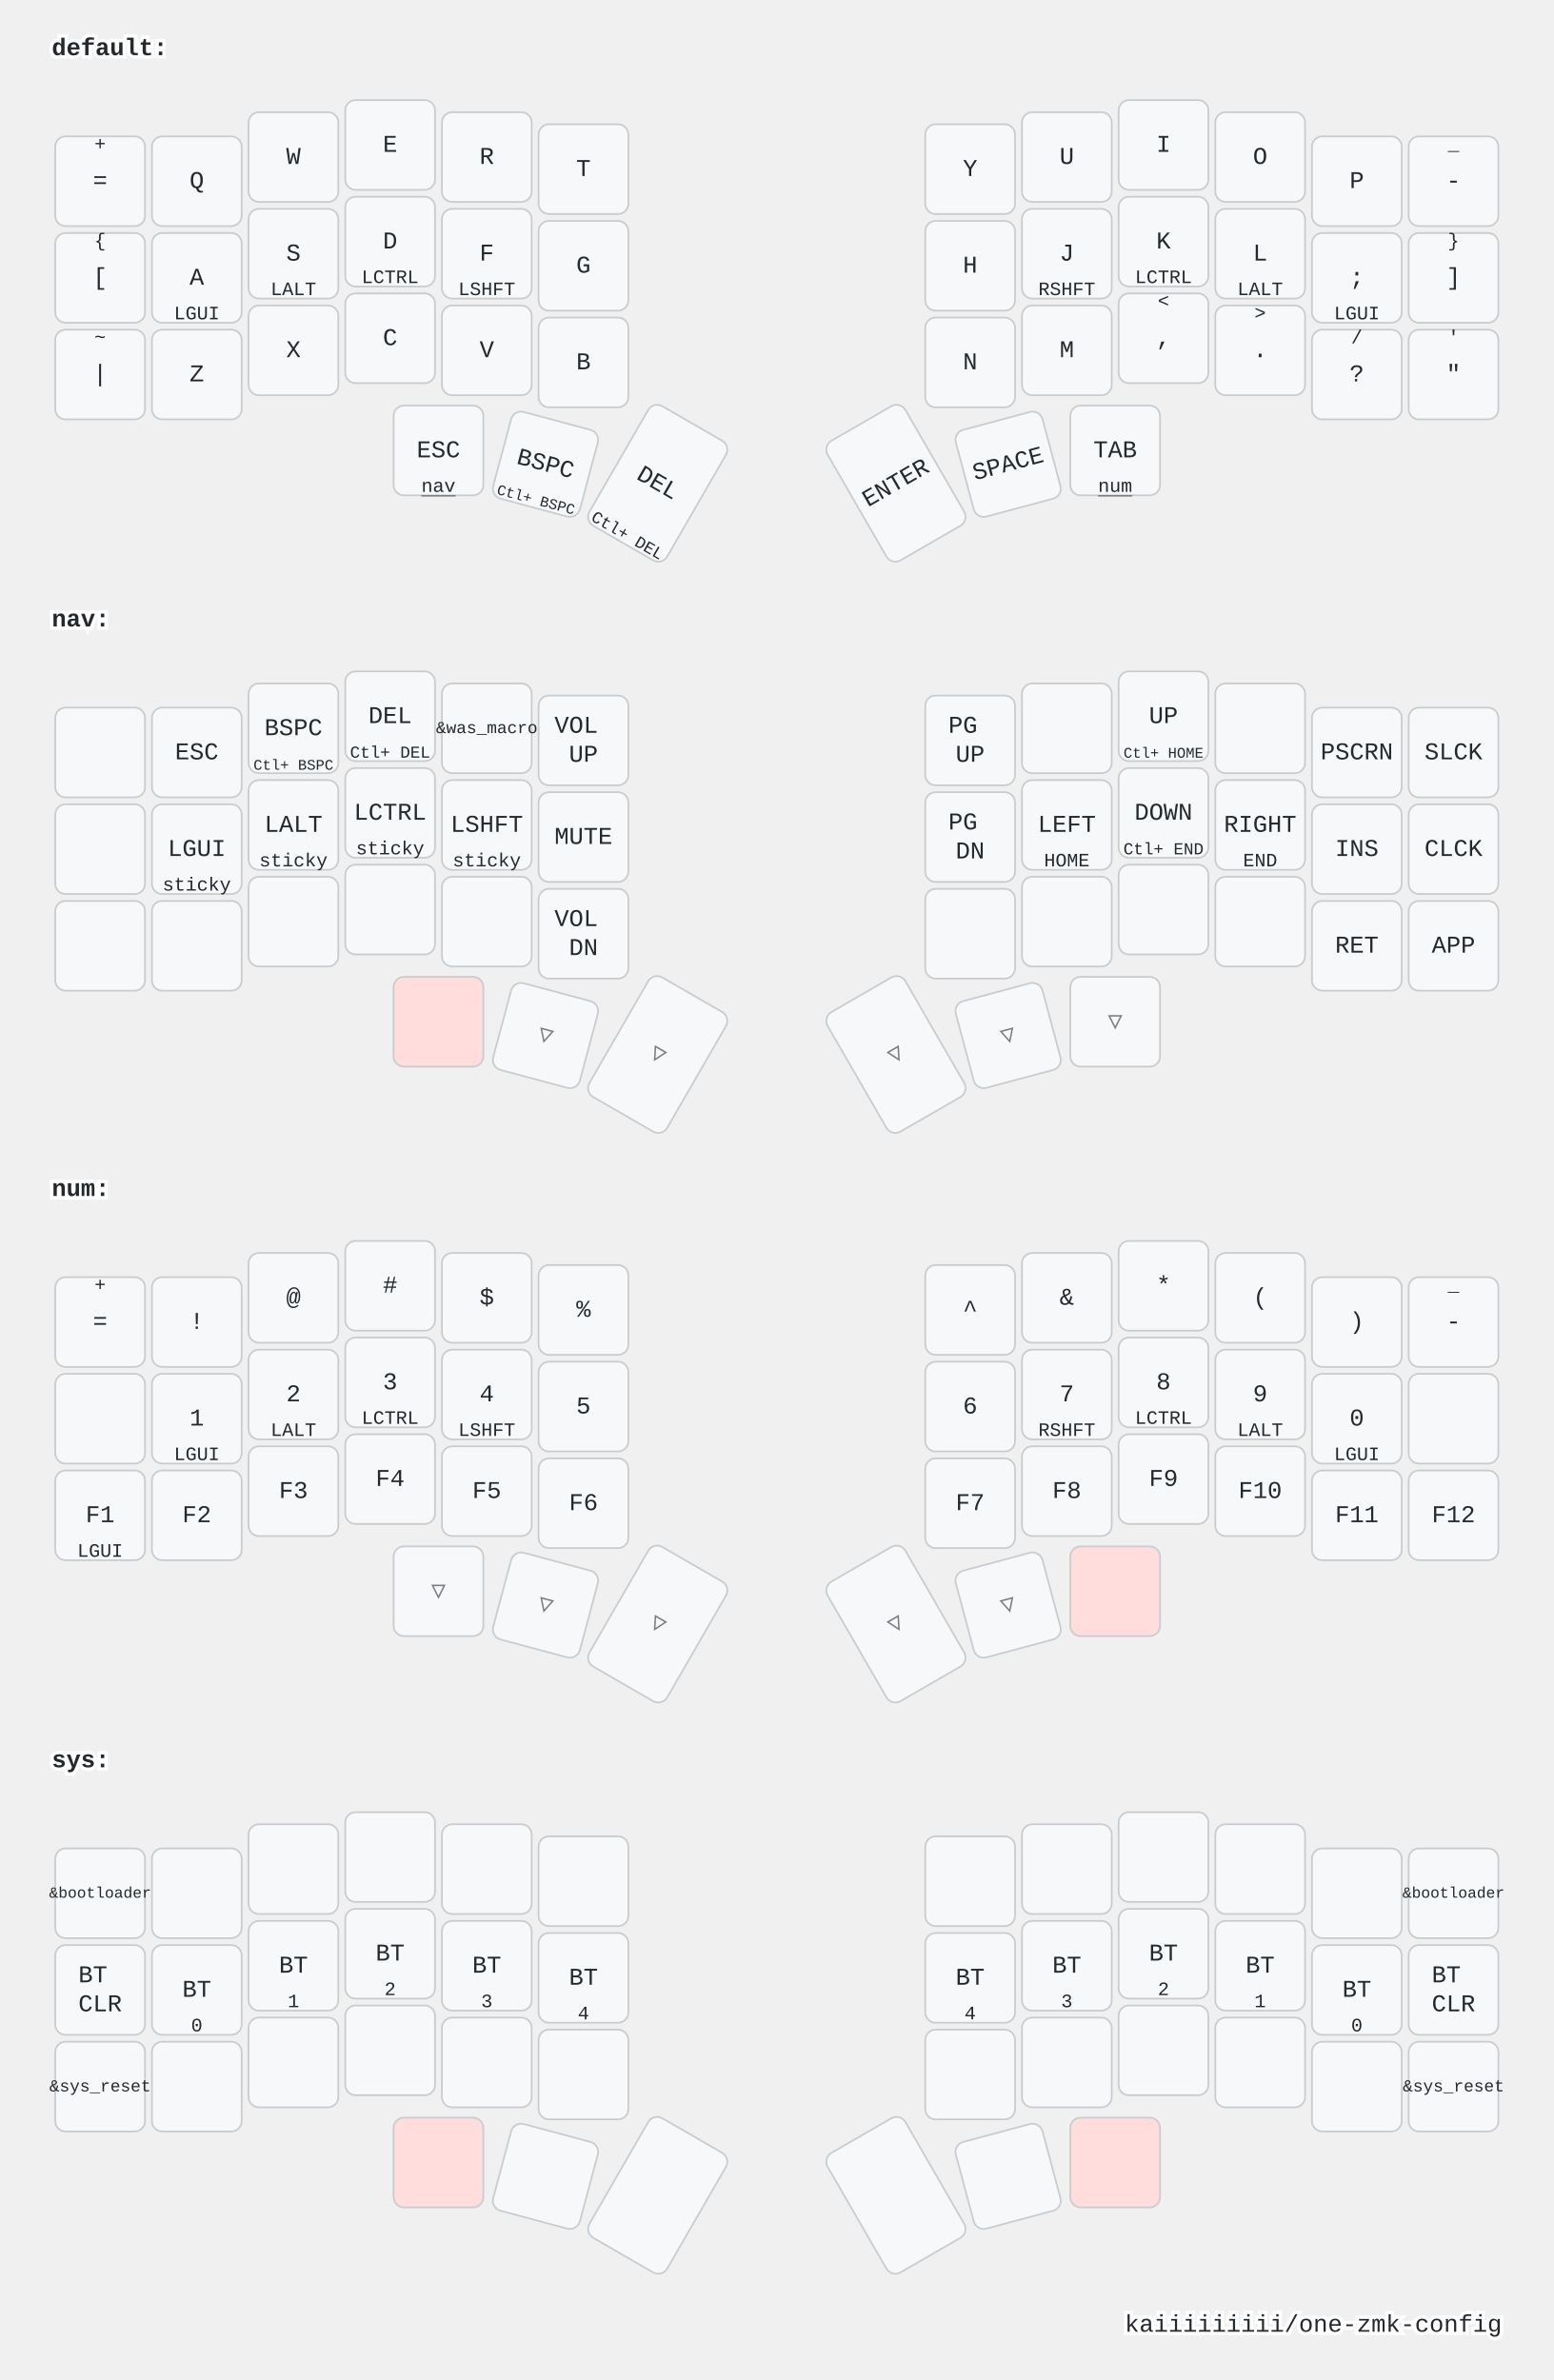
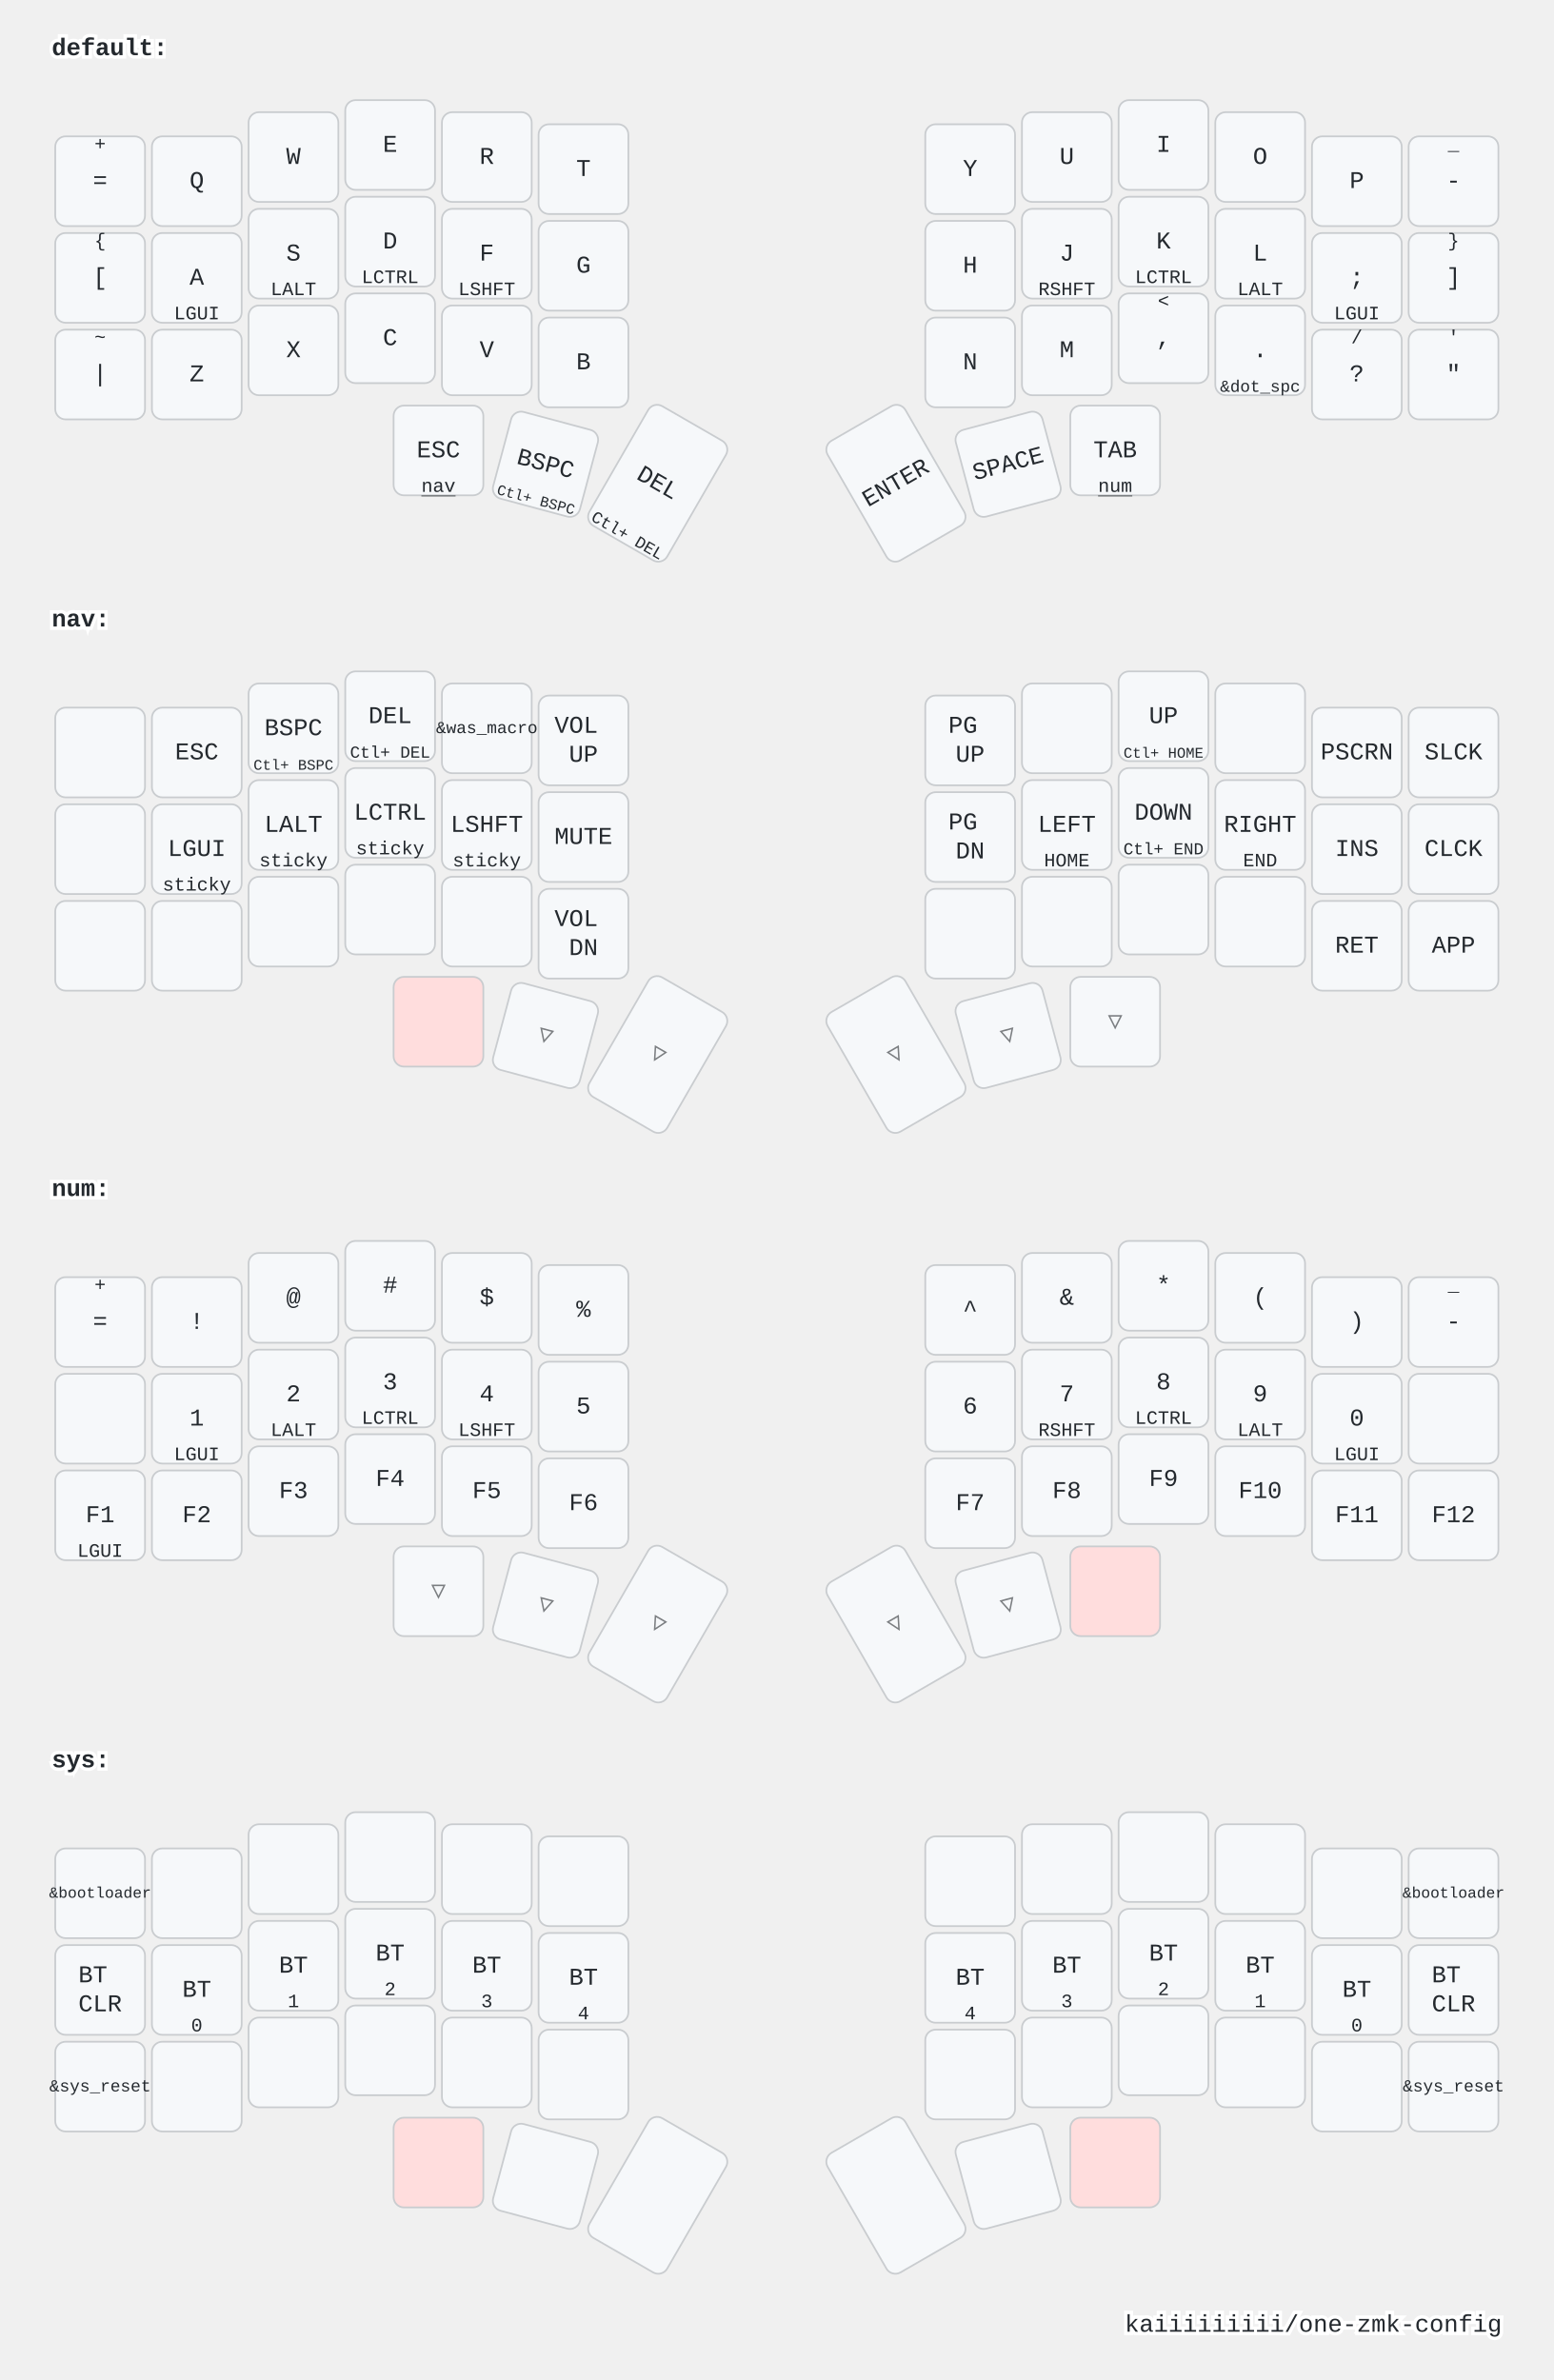
<svg xmlns="http://www.w3.org/2000/svg" width="900" height="1379" viewBox="0 0 900 1379" class="keymap">
  <style>/* inherit to force styles through use tags */
svg path {
    fill: inherit;
}

/* font and background color specifications */
svg.keymap {
    font-family: SFMono-Regular,Consolas,Liberation Mono,Menlo,monospace;
    font-size: 14px;
    font-kerning: normal;
    text-rendering: optimizeLegibility;
    fill: #24292e;
}

/* default key styling */
rect.key {
    fill: #f6f8fa;
}

rect.key, rect.combo {
    stroke: #c9cccf;
    stroke-width: 1;
}

/* default key side styling, only used is draw_key_sides is set */
rect.side {
    filter: brightness(90%);
}

/* color accent for combo boxes */
rect.combo, rect.combo-separate {
    fill: #cdf;
}

/* color accent for held keys */
rect.held, rect.combo.held {
    fill: #fdd;
}

/* color accent for ghost (optional) keys */
rect.ghost, rect.combo.ghost {
    stroke-dasharray: 4, 4;
    stroke-width: 2;
}

text {
    text-anchor: middle;
    dominant-baseline: middle;
}

/* styling for layer labels */
text.label {
    font-weight: bold;
    text-anchor: start;
    stroke: white;
    stroke-width: 4;
    paint-order: stroke;
}

/* styling for optional footer */
text.footer {
    text-anchor: end;
    dominant-baseline: auto;
    stroke: white;
    stroke-width: 4;
    paint-order: stroke;
}

/* styling for combo tap, and key hold/shifted label text */
text.combo, text.hold, text.shifted {
    font-size: 11px;
}

text.hold {
    text-anchor: middle;
    dominant-baseline: auto;
}

text.shifted {
    text-anchor: middle;
    dominant-baseline: hanging;
}

text.layer-activator {
    text-decoration: underline;
}

/* styling for hold/shifted label text in combo box */
text.combo.hold, text.combo.shifted {
    font-size: 8px;
}

/* lighter symbol for transparent keys */
text.trans {
    fill: #7b7e81;
}

/* styling for combo dendrons */
path.combo {
    stroke-width: 1;
    stroke: gray;
    fill: none;
}

/* Start Tabler Icons Cleanup */
/* cannot use height/width with glyphs */
.icon-tabler &gt; path {
    fill: inherit;
    stroke: inherit;
    stroke-width: 2;
}
/* hide tabler's default box */
.icon-tabler &gt; path[stroke="none"][fill="none"] {
    visibility: hidden;
}
/* End Tabler Icons Cleanup */

@media (prefers-color-scheme: dark) {
svg.keymap { fill: #d1d6db; }
rect.key { fill: #3f4750; }
rect.key, rect.combo { stroke: #60666c; }
rect.combo, rect.combo-separate { fill: #1f3d7a; }
rect.held, rect.combo.held { fill: #854747; }
text.label, text.footer { stroke: black; }
text.trans { fill: #7e8184; }
path.combo { stroke: #7f7f7f; }

}</style>
  <g transform="translate(30, 0)" class="layer-default">
    <text x="0" y="28" class="label" id="default">default:</text>
    <g transform="translate(0, 56)">
      <g transform="translate(28, 49)" class="key keypos-0">
        <rect rx="6" ry="6" x="-26" y="-26" width="52" height="52" class="key" />
        <text x="0" y="0" class="key tap">=</text>
        <text x="0" y="-24" class="key shifted">+</text>
      </g>
      <g transform="translate(84, 49)" class="key keypos-1">
        <rect rx="6" ry="6" x="-26" y="-26" width="52" height="52" class="key" />
        <text x="0" y="0" class="key tap">Q</text>
      </g>
      <g transform="translate(140, 35)" class="key keypos-2">
        <rect rx="6" ry="6" x="-26" y="-26" width="52" height="52" class="key" />
        <text x="0" y="0" class="key tap">W</text>
      </g>
      <g transform="translate(196, 28)" class="key keypos-3">
        <rect rx="6" ry="6" x="-26" y="-26" width="52" height="52" class="key" />
        <text x="0" y="0" class="key tap">E</text>
      </g>
      <g transform="translate(252, 35)" class="key keypos-4">
        <rect rx="6" ry="6" x="-26" y="-26" width="52" height="52" class="key" />
        <text x="0" y="0" class="key tap">R</text>
      </g>
      <g transform="translate(308, 42)" class="key keypos-5">
        <rect rx="6" ry="6" x="-26" y="-26" width="52" height="52" class="key" />
        <text x="0" y="0" class="key tap">T</text>
      </g>
      <g transform="translate(532, 42)" class="key keypos-6">
        <rect rx="6" ry="6" x="-26" y="-26" width="52" height="52" class="key" />
        <text x="0" y="0" class="key tap">Y</text>
      </g>
      <g transform="translate(588, 35)" class="key keypos-7">
        <rect rx="6" ry="6" x="-26" y="-26" width="52" height="52" class="key" />
        <text x="0" y="0" class="key tap">U</text>
      </g>
      <g transform="translate(644, 28)" class="key keypos-8">
        <rect rx="6" ry="6" x="-26" y="-26" width="52" height="52" class="key" />
        <text x="0" y="0" class="key tap">I</text>
      </g>
      <g transform="translate(700, 35)" class="key keypos-9">
        <rect rx="6" ry="6" x="-26" y="-26" width="52" height="52" class="key" />
        <text x="0" y="0" class="key tap">O</text>
      </g>
      <g transform="translate(756, 49)" class="key keypos-10">
        <rect rx="6" ry="6" x="-26" y="-26" width="52" height="52" class="key" />
        <text x="0" y="0" class="key tap">P</text>
      </g>
      <g transform="translate(812, 49)" class="key keypos-11">
        <rect rx="6" ry="6" x="-26" y="-26" width="52" height="52" class="key" />
        <text x="0" y="0" class="key tap">-</text>
        <text x="0" y="-24" class="key shifted">_</text>
      </g>
      <g transform="translate(28, 105)" class="key keypos-12">
        <rect rx="6" ry="6" x="-26" y="-26" width="52" height="52" class="key" />
        <text x="0" y="0" class="key tap">[</text>
        <text x="0" y="-24" class="key shifted">{</text>
      </g>
      <g transform="translate(84, 105)" class="key keypos-13">
        <rect rx="6" ry="6" x="-26" y="-26" width="52" height="52" class="key" />
        <text x="0" y="0" class="key tap">A</text>
        <text x="0" y="24" class="key hold">LGUI</text>
      </g>
      <g transform="translate(140, 91)" class="key keypos-14">
        <rect rx="6" ry="6" x="-26" y="-26" width="52" height="52" class="key" />
        <text x="0" y="0" class="key tap">S</text>
        <text x="0" y="24" class="key hold">LALT</text>
      </g>
      <g transform="translate(196, 84)" class="key keypos-15">
        <rect rx="6" ry="6" x="-26" y="-26" width="52" height="52" class="key" />
        <text x="0" y="0" class="key tap">D</text>
        <text x="0" y="24" class="key hold">LCTRL</text>
      </g>
      <g transform="translate(252, 91)" class="key keypos-16">
        <rect rx="6" ry="6" x="-26" y="-26" width="52" height="52" class="key" />
        <text x="0" y="0" class="key tap">F</text>
        <text x="0" y="24" class="key hold">LSHFT</text>
      </g>
      <g transform="translate(308, 98)" class="key keypos-17">
        <rect rx="6" ry="6" x="-26" y="-26" width="52" height="52" class="key" />
        <text x="0" y="0" class="key tap">G</text>
      </g>
      <g transform="translate(532, 98)" class="key keypos-18">
        <rect rx="6" ry="6" x="-26" y="-26" width="52" height="52" class="key" />
        <text x="0" y="0" class="key tap">H</text>
      </g>
      <g transform="translate(588, 91)" class="key keypos-19">
        <rect rx="6" ry="6" x="-26" y="-26" width="52" height="52" class="key" />
        <text x="0" y="0" class="key tap">J</text>
        <text x="0" y="24" class="key hold">RSHFT</text>
      </g>
      <g transform="translate(644, 84)" class="key keypos-20">
        <rect rx="6" ry="6" x="-26" y="-26" width="52" height="52" class="key" />
        <text x="0" y="0" class="key tap">K</text>
        <text x="0" y="24" class="key hold">LCTRL</text>
      </g>
      <g transform="translate(700, 91)" class="key keypos-21">
        <rect rx="6" ry="6" x="-26" y="-26" width="52" height="52" class="key" />
        <text x="0" y="0" class="key tap">L</text>
        <text x="0" y="24" class="key hold">LALT</text>
      </g>
      <g transform="translate(756, 105)" class="key keypos-22">
        <rect rx="6" ry="6" x="-26" y="-26" width="52" height="52" class="key" />
        <text x="0" y="0" class="key tap">;</text>
        <text x="0" y="24" class="key hold">LGUI</text>
      </g>
      <g transform="translate(812, 105)" class="key keypos-23">
        <rect rx="6" ry="6" x="-26" y="-26" width="52" height="52" class="key" />
        <text x="0" y="0" class="key tap">]</text>
        <text x="0" y="-24" class="key shifted">}</text>
      </g>
      <g transform="translate(28, 161)" class="key keypos-24">
        <rect rx="6" ry="6" x="-26" y="-26" width="52" height="52" class="key" />
        <text x="0" y="0" class="key tap">|</text>
        <text x="0" y="-24" class="key shifted">~</text>
      </g>
      <g transform="translate(84, 161)" class="key keypos-25">
        <rect rx="6" ry="6" x="-26" y="-26" width="52" height="52" class="key" />
        <text x="0" y="0" class="key tap">Z</text>
      </g>
      <g transform="translate(140, 147)" class="key keypos-26">
        <rect rx="6" ry="6" x="-26" y="-26" width="52" height="52" class="key" />
        <text x="0" y="0" class="key tap">X</text>
      </g>
      <g transform="translate(196, 140)" class="key keypos-27">
        <rect rx="6" ry="6" x="-26" y="-26" width="52" height="52" class="key" />
        <text x="0" y="0" class="key tap">C</text>
      </g>
      <g transform="translate(252, 147)" class="key keypos-28">
        <rect rx="6" ry="6" x="-26" y="-26" width="52" height="52" class="key" />
        <text x="0" y="0" class="key tap">V</text>
      </g>
      <g transform="translate(308, 154)" class="key keypos-29">
        <rect rx="6" ry="6" x="-26" y="-26" width="52" height="52" class="key" />
        <text x="0" y="0" class="key tap">B</text>
      </g>
      <g transform="translate(532, 154)" class="key keypos-30">
        <rect rx="6" ry="6" x="-26" y="-26" width="52" height="52" class="key" />
        <text x="0" y="0" class="key tap">N</text>
      </g>
      <g transform="translate(588, 147)" class="key keypos-31">
        <rect rx="6" ry="6" x="-26" y="-26" width="52" height="52" class="key" />
        <text x="0" y="0" class="key tap">M</text>
      </g>
      <g transform="translate(644, 140)" class="key keypos-32">
        <rect rx="6" ry="6" x="-26" y="-26" width="52" height="52" class="key" />
        <text x="0" y="0" class="key tap">,</text>
        <text x="0" y="-24" class="key shifted">&lt;</text>
      </g>
      <g transform="translate(700, 147)" class="key keypos-33">
        <rect rx="6" ry="6" x="-26" y="-26" width="52" height="52" class="key" />
        <text x="0" y="0" class="key tap">.</text>
-         <text x="0" y="-24" class="key shifted">&gt;</text>
+         <text x="0" y="24" class="key hold">
+           <tspan style="font-size: 88%">&amp;dot_spc</tspan>
+         </text>
      </g>
      <g transform="translate(756, 161)" class="key keypos-34">
        <rect rx="6" ry="6" x="-26" y="-26" width="52" height="52" class="key" />
        <text x="0" y="0" class="key tap">?</text>
        <text x="0" y="-24" class="key shifted">/</text>
      </g>
      <g transform="translate(812, 161)" class="key keypos-35">
        <rect rx="6" ry="6" x="-26" y="-26" width="52" height="52" class="key" />
        <text x="0" y="0" class="key tap">"</text>
        <text x="0" y="-24" class="key shifted">'</text>
      </g>
      <g transform="translate(224, 205)" class="key keypos-36">
        <rect rx="6" ry="6" x="-26" y="-26" width="52" height="52" class="key" />
        <text x="0" y="0" class="key tap">ESC</text>
        <a href="#nav">
          <text x="0" y="24" class="key hold layer-activator">nav</text>
        </a>
      </g>
      <g transform="translate(286, 213) rotate(15.0)" class="key keypos-37">
        <rect rx="6" ry="6" x="-26" y="-26" width="52" height="52" class="key" />
        <text x="0" y="0" class="key tap">BSPC</text>
        <text x="0" y="24" class="key hold">
          <tspan style="font-size: 78%">Ctl+ BSPC</tspan>
        </text>
      </g>
      <g transform="translate(351, 224) rotate(30.0)" class="key keypos-38">
        <rect rx="6" ry="6" x="-26" y="-40" width="52" height="80" class="key" />
        <text x="0" y="0" class="key tap">DEL</text>
        <text x="0" y="38" class="key hold">
          <tspan style="font-size: 88%">Ctl+ DEL</tspan>
        </text>
      </g>
      <g transform="translate(489, 224) rotate(-30.0)" class="key keypos-39">
        <rect rx="6" ry="6" x="-26" y="-40" width="52" height="80" class="key" />
        <text x="0" y="0" class="key tap">ENTER</text>
      </g>
      <g transform="translate(554, 213) rotate(-15.0)" class="key keypos-40">
        <rect rx="6" ry="6" x="-26" y="-26" width="52" height="52" class="key" />
        <text x="0" y="0" class="key tap">SPACE</text>
      </g>
      <g transform="translate(616, 205)" class="key keypos-41">
        <rect rx="6" ry="6" x="-26" y="-26" width="52" height="52" class="key" />
        <text x="0" y="0" class="key tap">TAB</text>
        <a href="#num">
          <text x="0" y="24" class="key hold layer-activator">num</text>
        </a>
      </g>
    </g>
  </g>
  <g transform="translate(30, 331)" class="layer-nav">
    <text x="0" y="28" class="label" id="nav">nav:</text>
    <g transform="translate(0, 56)">
      <g transform="translate(28, 49)" class="key keypos-0">
        <rect rx="6" ry="6" x="-26" y="-26" width="52" height="52" class="key" />
      </g>
      <g transform="translate(84, 49)" class="key keypos-1">
        <rect rx="6" ry="6" x="-26" y="-26" width="52" height="52" class="key" />
        <text x="0" y="0" class="key tap">ESC</text>
      </g>
      <g transform="translate(140, 35)" class="key keypos-2">
        <rect rx="6" ry="6" x="-26" y="-26" width="52" height="52" class="key" />
        <text x="0" y="0" class="key tap">BSPC</text>
        <text x="0" y="24" class="key hold">
          <tspan style="font-size: 78%">Ctl+ BSPC</tspan>
        </text>
      </g>
      <g transform="translate(196, 28)" class="key keypos-3">
        <rect rx="6" ry="6" x="-26" y="-26" width="52" height="52" class="key" />
        <text x="0" y="0" class="key tap">DEL</text>
        <text x="0" y="24" class="key hold">
          <tspan style="font-size: 88%">Ctl+ DEL</tspan>
        </text>
      </g>
      <g transform="translate(252, 35)" class="key keypos-4">
        <rect rx="6" ry="6" x="-26" y="-26" width="52" height="52" class="key" />
        <text x="0" y="0" class="key tap">
          <tspan style="font-size: 70%">&amp;was_macro</tspan>
        </text>
      </g>
      <g transform="translate(308, 42)" class="key keypos-5">
        <rect rx="6" ry="6" x="-26" y="-26" width="52" height="52" class="key" />
        <text x="0" y="0" class="key tap">
          <tspan x="0" dy="-0.6em">VOL</tspan>
          <tspan x="0" dy="1.2em">UP</tspan>
        </text>
      </g>
      <g transform="translate(532, 42)" class="key keypos-6">
        <rect rx="6" ry="6" x="-26" y="-26" width="52" height="52" class="key" />
        <text x="0" y="0" class="key tap">
          <tspan x="0" dy="-0.6em">PG</tspan>
          <tspan x="0" dy="1.2em">UP</tspan>
        </text>
      </g>
      <g transform="translate(588, 35)" class="key keypos-7">
        <rect rx="6" ry="6" x="-26" y="-26" width="52" height="52" class="key" />
      </g>
      <g transform="translate(644, 28)" class="key keypos-8">
        <rect rx="6" ry="6" x="-26" y="-26" width="52" height="52" class="key" />
        <text x="0" y="0" class="key tap">UP</text>
        <text x="0" y="24" class="key hold">
          <tspan style="font-size: 78%">Ctl+ HOME</tspan>
        </text>
      </g>
      <g transform="translate(700, 35)" class="key keypos-9">
        <rect rx="6" ry="6" x="-26" y="-26" width="52" height="52" class="key" />
      </g>
      <g transform="translate(756, 49)" class="key keypos-10">
        <rect rx="6" ry="6" x="-26" y="-26" width="52" height="52" class="key" />
        <text x="0" y="0" class="key tap">PSCRN</text>
      </g>
      <g transform="translate(812, 49)" class="key keypos-11">
        <rect rx="6" ry="6" x="-26" y="-26" width="52" height="52" class="key" />
        <text x="0" y="0" class="key tap">SLCK</text>
      </g>
      <g transform="translate(28, 105)" class="key keypos-12">
        <rect rx="6" ry="6" x="-26" y="-26" width="52" height="52" class="key" />
      </g>
      <g transform="translate(84, 105)" class="key keypos-13">
        <rect rx="6" ry="6" x="-26" y="-26" width="52" height="52" class="key" />
        <text x="0" y="0" class="key tap">LGUI</text>
        <text x="0" y="24" class="key hold">sticky</text>
      </g>
      <g transform="translate(140, 91)" class="key keypos-14">
        <rect rx="6" ry="6" x="-26" y="-26" width="52" height="52" class="key" />
        <text x="0" y="0" class="key tap">LALT</text>
        <text x="0" y="24" class="key hold">sticky</text>
      </g>
      <g transform="translate(196, 84)" class="key keypos-15">
        <rect rx="6" ry="6" x="-26" y="-26" width="52" height="52" class="key" />
        <text x="0" y="0" class="key tap">LCTRL</text>
        <text x="0" y="24" class="key hold">sticky</text>
      </g>
      <g transform="translate(252, 91)" class="key keypos-16">
        <rect rx="6" ry="6" x="-26" y="-26" width="52" height="52" class="key" />
        <text x="0" y="0" class="key tap">LSHFT</text>
        <text x="0" y="24" class="key hold">sticky</text>
      </g>
      <g transform="translate(308, 98)" class="key keypos-17">
        <rect rx="6" ry="6" x="-26" y="-26" width="52" height="52" class="key" />
        <text x="0" y="0" class="key tap">MUTE</text>
      </g>
      <g transform="translate(532, 98)" class="key keypos-18">
        <rect rx="6" ry="6" x="-26" y="-26" width="52" height="52" class="key" />
        <text x="0" y="0" class="key tap">
          <tspan x="0" dy="-0.6em">PG</tspan>
          <tspan x="0" dy="1.2em">DN</tspan>
        </text>
      </g>
      <g transform="translate(588, 91)" class="key keypos-19">
        <rect rx="6" ry="6" x="-26" y="-26" width="52" height="52" class="key" />
        <text x="0" y="0" class="key tap">LEFT</text>
        <text x="0" y="24" class="key hold">HOME</text>
      </g>
      <g transform="translate(644, 84)" class="key keypos-20">
        <rect rx="6" ry="6" x="-26" y="-26" width="52" height="52" class="key" />
        <text x="0" y="0" class="key tap">DOWN</text>
        <text x="0" y="24" class="key hold">
          <tspan style="font-size: 88%">Ctl+ END</tspan>
        </text>
      </g>
      <g transform="translate(700, 91)" class="key keypos-21">
        <rect rx="6" ry="6" x="-26" y="-26" width="52" height="52" class="key" />
        <text x="0" y="0" class="key tap">RIGHT</text>
        <text x="0" y="24" class="key hold">END</text>
      </g>
      <g transform="translate(756, 105)" class="key keypos-22">
        <rect rx="6" ry="6" x="-26" y="-26" width="52" height="52" class="key" />
        <text x="0" y="0" class="key tap">INS</text>
      </g>
      <g transform="translate(812, 105)" class="key keypos-23">
        <rect rx="6" ry="6" x="-26" y="-26" width="52" height="52" class="key" />
        <text x="0" y="0" class="key tap">CLCK</text>
      </g>
      <g transform="translate(28, 161)" class="key keypos-24">
        <rect rx="6" ry="6" x="-26" y="-26" width="52" height="52" class="key" />
      </g>
      <g transform="translate(84, 161)" class="key keypos-25">
        <rect rx="6" ry="6" x="-26" y="-26" width="52" height="52" class="key" />
      </g>
      <g transform="translate(140, 147)" class="key keypos-26">
        <rect rx="6" ry="6" x="-26" y="-26" width="52" height="52" class="key" />
      </g>
      <g transform="translate(196, 140)" class="key keypos-27">
        <rect rx="6" ry="6" x="-26" y="-26" width="52" height="52" class="key" />
      </g>
      <g transform="translate(252, 147)" class="key keypos-28">
        <rect rx="6" ry="6" x="-26" y="-26" width="52" height="52" class="key" />
      </g>
      <g transform="translate(308, 154)" class="key keypos-29">
        <rect rx="6" ry="6" x="-26" y="-26" width="52" height="52" class="key" />
        <text x="0" y="0" class="key tap">
          <tspan x="0" dy="-0.6em">VOL</tspan>
          <tspan x="0" dy="1.2em">DN</tspan>
        </text>
      </g>
      <g transform="translate(532, 154)" class="key keypos-30">
        <rect rx="6" ry="6" x="-26" y="-26" width="52" height="52" class="key" />
      </g>
      <g transform="translate(588, 147)" class="key keypos-31">
        <rect rx="6" ry="6" x="-26" y="-26" width="52" height="52" class="key" />
      </g>
      <g transform="translate(644, 140)" class="key keypos-32">
        <rect rx="6" ry="6" x="-26" y="-26" width="52" height="52" class="key" />
      </g>
      <g transform="translate(700, 147)" class="key keypos-33">
        <rect rx="6" ry="6" x="-26" y="-26" width="52" height="52" class="key" />
      </g>
      <g transform="translate(756, 161)" class="key keypos-34">
        <rect rx="6" ry="6" x="-26" y="-26" width="52" height="52" class="key" />
        <text x="0" y="0" class="key tap">RET</text>
      </g>
      <g transform="translate(812, 161)" class="key keypos-35">
        <rect rx="6" ry="6" x="-26" y="-26" width="52" height="52" class="key" />
        <text x="0" y="0" class="key tap">APP</text>
      </g>
      <g transform="translate(224, 205)" class="key held keypos-36">
        <rect rx="6" ry="6" x="-26" y="-26" width="52" height="52" class="key held" />
      </g>
      <g transform="translate(286, 213) rotate(15.0)" class="key trans keypos-37">
        <rect rx="6" ry="6" x="-26" y="-26" width="52" height="52" class="key trans" />
        <text x="0" y="0" class="key trans tap">▽</text>
      </g>
      <g transform="translate(351, 224) rotate(30.0)" class="key trans keypos-38">
        <rect rx="6" ry="6" x="-26" y="-40" width="52" height="80" class="key trans" />
        <text x="0" y="0" class="key trans tap">▽</text>
      </g>
      <g transform="translate(489, 224) rotate(-30.0)" class="key trans keypos-39">
        <rect rx="6" ry="6" x="-26" y="-40" width="52" height="80" class="key trans" />
        <text x="0" y="0" class="key trans tap">▽</text>
      </g>
      <g transform="translate(554, 213) rotate(-15.0)" class="key trans keypos-40">
        <rect rx="6" ry="6" x="-26" y="-26" width="52" height="52" class="key trans" />
        <text x="0" y="0" class="key trans tap">▽</text>
      </g>
      <g transform="translate(616, 205)" class="key trans keypos-41">
        <rect rx="6" ry="6" x="-26" y="-26" width="52" height="52" class="key trans" />
        <text x="0" y="0" class="key trans tap">▽</text>
      </g>
    </g>
  </g>
  <g transform="translate(30, 661)" class="layer-num">
    <text x="0" y="28" class="label" id="num">num:</text>
    <g transform="translate(0, 56)">
      <g transform="translate(28, 49)" class="key keypos-0">
        <rect rx="6" ry="6" x="-26" y="-26" width="52" height="52" class="key" />
        <text x="0" y="0" class="key tap">=</text>
        <text x="0" y="-24" class="key shifted">+</text>
      </g>
      <g transform="translate(84, 49)" class="key keypos-1">
        <rect rx="6" ry="6" x="-26" y="-26" width="52" height="52" class="key" />
        <text x="0" y="0" class="key tap">!</text>
      </g>
      <g transform="translate(140, 35)" class="key keypos-2">
        <rect rx="6" ry="6" x="-26" y="-26" width="52" height="52" class="key" />
        <text x="0" y="0" class="key tap">@</text>
      </g>
      <g transform="translate(196, 28)" class="key keypos-3">
        <rect rx="6" ry="6" x="-26" y="-26" width="52" height="52" class="key" />
        <text x="0" y="0" class="key tap">#</text>
      </g>
      <g transform="translate(252, 35)" class="key keypos-4">
        <rect rx="6" ry="6" x="-26" y="-26" width="52" height="52" class="key" />
        <text x="0" y="0" class="key tap">$</text>
      </g>
      <g transform="translate(308, 42)" class="key keypos-5">
        <rect rx="6" ry="6" x="-26" y="-26" width="52" height="52" class="key" />
        <text x="0" y="0" class="key tap">%</text>
      </g>
      <g transform="translate(532, 42)" class="key keypos-6">
        <rect rx="6" ry="6" x="-26" y="-26" width="52" height="52" class="key" />
        <text x="0" y="0" class="key tap">^</text>
      </g>
      <g transform="translate(588, 35)" class="key keypos-7">
        <rect rx="6" ry="6" x="-26" y="-26" width="52" height="52" class="key" />
        <text x="0" y="0" class="key tap">&amp;</text>
      </g>
      <g transform="translate(644, 28)" class="key keypos-8">
        <rect rx="6" ry="6" x="-26" y="-26" width="52" height="52" class="key" />
        <text x="0" y="0" class="key tap">*</text>
      </g>
      <g transform="translate(700, 35)" class="key keypos-9">
        <rect rx="6" ry="6" x="-26" y="-26" width="52" height="52" class="key" />
        <text x="0" y="0" class="key tap">(</text>
      </g>
      <g transform="translate(756, 49)" class="key keypos-10">
        <rect rx="6" ry="6" x="-26" y="-26" width="52" height="52" class="key" />
        <text x="0" y="0" class="key tap">)</text>
      </g>
      <g transform="translate(812, 49)" class="key keypos-11">
        <rect rx="6" ry="6" x="-26" y="-26" width="52" height="52" class="key" />
        <text x="0" y="0" class="key tap">-</text>
        <text x="0" y="-24" class="key shifted">_</text>
      </g>
      <g transform="translate(28, 105)" class="key keypos-12">
        <rect rx="6" ry="6" x="-26" y="-26" width="52" height="52" class="key" />
      </g>
      <g transform="translate(84, 105)" class="key keypos-13">
        <rect rx="6" ry="6" x="-26" y="-26" width="52" height="52" class="key" />
        <text x="0" y="0" class="key tap">1</text>
        <text x="0" y="24" class="key hold">LGUI</text>
      </g>
      <g transform="translate(140, 91)" class="key keypos-14">
        <rect rx="6" ry="6" x="-26" y="-26" width="52" height="52" class="key" />
        <text x="0" y="0" class="key tap">2</text>
        <text x="0" y="24" class="key hold">LALT</text>
      </g>
      <g transform="translate(196, 84)" class="key keypos-15">
        <rect rx="6" ry="6" x="-26" y="-26" width="52" height="52" class="key" />
        <text x="0" y="0" class="key tap">3</text>
        <text x="0" y="24" class="key hold">LCTRL</text>
      </g>
      <g transform="translate(252, 91)" class="key keypos-16">
        <rect rx="6" ry="6" x="-26" y="-26" width="52" height="52" class="key" />
        <text x="0" y="0" class="key tap">4</text>
        <text x="0" y="24" class="key hold">LSHFT</text>
      </g>
      <g transform="translate(308, 98)" class="key keypos-17">
        <rect rx="6" ry="6" x="-26" y="-26" width="52" height="52" class="key" />
        <text x="0" y="0" class="key tap">5</text>
      </g>
      <g transform="translate(532, 98)" class="key keypos-18">
        <rect rx="6" ry="6" x="-26" y="-26" width="52" height="52" class="key" />
        <text x="0" y="0" class="key tap">6</text>
      </g>
      <g transform="translate(588, 91)" class="key keypos-19">
        <rect rx="6" ry="6" x="-26" y="-26" width="52" height="52" class="key" />
        <text x="0" y="0" class="key tap">7</text>
        <text x="0" y="24" class="key hold">RSHFT</text>
      </g>
      <g transform="translate(644, 84)" class="key keypos-20">
        <rect rx="6" ry="6" x="-26" y="-26" width="52" height="52" class="key" />
        <text x="0" y="0" class="key tap">8</text>
        <text x="0" y="24" class="key hold">LCTRL</text>
      </g>
      <g transform="translate(700, 91)" class="key keypos-21">
        <rect rx="6" ry="6" x="-26" y="-26" width="52" height="52" class="key" />
        <text x="0" y="0" class="key tap">9</text>
        <text x="0" y="24" class="key hold">LALT</text>
      </g>
      <g transform="translate(756, 105)" class="key keypos-22">
        <rect rx="6" ry="6" x="-26" y="-26" width="52" height="52" class="key" />
        <text x="0" y="0" class="key tap">0</text>
        <text x="0" y="24" class="key hold">LGUI</text>
      </g>
      <g transform="translate(812, 105)" class="key keypos-23">
        <rect rx="6" ry="6" x="-26" y="-26" width="52" height="52" class="key" />
      </g>
      <g transform="translate(28, 161)" class="key keypos-24">
        <rect rx="6" ry="6" x="-26" y="-26" width="52" height="52" class="key" />
        <text x="0" y="0" class="key tap">F1</text>
        <text x="0" y="24" class="key hold">LGUI</text>
      </g>
      <g transform="translate(84, 161)" class="key keypos-25">
        <rect rx="6" ry="6" x="-26" y="-26" width="52" height="52" class="key" />
        <text x="0" y="0" class="key tap">F2</text>
      </g>
      <g transform="translate(140, 147)" class="key keypos-26">
        <rect rx="6" ry="6" x="-26" y="-26" width="52" height="52" class="key" />
        <text x="0" y="0" class="key tap">F3</text>
      </g>
      <g transform="translate(196, 140)" class="key keypos-27">
        <rect rx="6" ry="6" x="-26" y="-26" width="52" height="52" class="key" />
        <text x="0" y="0" class="key tap">F4</text>
      </g>
      <g transform="translate(252, 147)" class="key keypos-28">
        <rect rx="6" ry="6" x="-26" y="-26" width="52" height="52" class="key" />
        <text x="0" y="0" class="key tap">F5</text>
      </g>
      <g transform="translate(308, 154)" class="key keypos-29">
        <rect rx="6" ry="6" x="-26" y="-26" width="52" height="52" class="key" />
        <text x="0" y="0" class="key tap">F6</text>
      </g>
      <g transform="translate(532, 154)" class="key keypos-30">
        <rect rx="6" ry="6" x="-26" y="-26" width="52" height="52" class="key" />
        <text x="0" y="0" class="key tap">F7</text>
      </g>
      <g transform="translate(588, 147)" class="key keypos-31">
        <rect rx="6" ry="6" x="-26" y="-26" width="52" height="52" class="key" />
        <text x="0" y="0" class="key tap">F8</text>
      </g>
      <g transform="translate(644, 140)" class="key keypos-32">
        <rect rx="6" ry="6" x="-26" y="-26" width="52" height="52" class="key" />
        <text x="0" y="0" class="key tap">F9</text>
      </g>
      <g transform="translate(700, 147)" class="key keypos-33">
        <rect rx="6" ry="6" x="-26" y="-26" width="52" height="52" class="key" />
        <text x="0" y="0" class="key tap">F10</text>
      </g>
      <g transform="translate(756, 161)" class="key keypos-34">
        <rect rx="6" ry="6" x="-26" y="-26" width="52" height="52" class="key" />
        <text x="0" y="0" class="key tap">F11</text>
      </g>
      <g transform="translate(812, 161)" class="key keypos-35">
        <rect rx="6" ry="6" x="-26" y="-26" width="52" height="52" class="key" />
        <text x="0" y="0" class="key tap">F12</text>
      </g>
      <g transform="translate(224, 205)" class="key trans keypos-36">
        <rect rx="6" ry="6" x="-26" y="-26" width="52" height="52" class="key trans" />
        <text x="0" y="0" class="key trans tap">▽</text>
      </g>
      <g transform="translate(286, 213) rotate(15.0)" class="key trans keypos-37">
        <rect rx="6" ry="6" x="-26" y="-26" width="52" height="52" class="key trans" />
        <text x="0" y="0" class="key trans tap">▽</text>
      </g>
      <g transform="translate(351, 224) rotate(30.0)" class="key trans keypos-38">
        <rect rx="6" ry="6" x="-26" y="-40" width="52" height="80" class="key trans" />
        <text x="0" y="0" class="key trans tap">▽</text>
      </g>
      <g transform="translate(489, 224) rotate(-30.0)" class="key trans keypos-39">
        <rect rx="6" ry="6" x="-26" y="-40" width="52" height="80" class="key trans" />
        <text x="0" y="0" class="key trans tap">▽</text>
      </g>
      <g transform="translate(554, 213) rotate(-15.0)" class="key trans keypos-40">
        <rect rx="6" ry="6" x="-26" y="-26" width="52" height="52" class="key trans" />
        <text x="0" y="0" class="key trans tap">▽</text>
      </g>
      <g transform="translate(616, 205)" class="key held keypos-41">
        <rect rx="6" ry="6" x="-26" y="-26" width="52" height="52" class="key held" />
      </g>
    </g>
  </g>
  <g transform="translate(30, 992)" class="layer-sys">
    <text x="0" y="28" class="label" id="sys">sys:</text>
    <g transform="translate(0, 56)">
      <g transform="translate(28, 49)" class="key keypos-0">
        <rect rx="6" ry="6" x="-26" y="-26" width="52" height="52" class="key" />
        <text x="0" y="0" class="key tap">
          <tspan style="font-size: 64%">&amp;bootloader</tspan>
        </text>
      </g>
      <g transform="translate(84, 49)" class="key keypos-1">
        <rect rx="6" ry="6" x="-26" y="-26" width="52" height="52" class="key" />
      </g>
      <g transform="translate(140, 35)" class="key keypos-2">
        <rect rx="6" ry="6" x="-26" y="-26" width="52" height="52" class="key" />
      </g>
      <g transform="translate(196, 28)" class="key keypos-3">
        <rect rx="6" ry="6" x="-26" y="-26" width="52" height="52" class="key" />
      </g>
      <g transform="translate(252, 35)" class="key keypos-4">
        <rect rx="6" ry="6" x="-26" y="-26" width="52" height="52" class="key" />
      </g>
      <g transform="translate(308, 42)" class="key keypos-5">
        <rect rx="6" ry="6" x="-26" y="-26" width="52" height="52" class="key" />
      </g>
      <g transform="translate(532, 42)" class="key keypos-6">
        <rect rx="6" ry="6" x="-26" y="-26" width="52" height="52" class="key" />
      </g>
      <g transform="translate(588, 35)" class="key keypos-7">
        <rect rx="6" ry="6" x="-26" y="-26" width="52" height="52" class="key" />
      </g>
      <g transform="translate(644, 28)" class="key keypos-8">
        <rect rx="6" ry="6" x="-26" y="-26" width="52" height="52" class="key" />
      </g>
      <g transform="translate(700, 35)" class="key keypos-9">
        <rect rx="6" ry="6" x="-26" y="-26" width="52" height="52" class="key" />
      </g>
      <g transform="translate(756, 49)" class="key keypos-10">
        <rect rx="6" ry="6" x="-26" y="-26" width="52" height="52" class="key" />
      </g>
      <g transform="translate(812, 49)" class="key keypos-11">
        <rect rx="6" ry="6" x="-26" y="-26" width="52" height="52" class="key" />
        <text x="0" y="0" class="key tap">
          <tspan style="font-size: 64%">&amp;bootloader</tspan>
        </text>
      </g>
      <g transform="translate(28, 105)" class="key keypos-12">
        <rect rx="6" ry="6" x="-26" y="-26" width="52" height="52" class="key" />
        <text x="0" y="0" class="key tap">
          <tspan x="0" dy="-0.6em">BT</tspan>
          <tspan x="0" dy="1.2em">CLR</tspan>
        </text>
      </g>
      <g transform="translate(84, 105)" class="key keypos-13">
        <rect rx="6" ry="6" x="-26" y="-26" width="52" height="52" class="key" />
        <text x="0" y="0" class="key tap">BT</text>
        <text x="0" y="24" class="key hold">0</text>
      </g>
      <g transform="translate(140, 91)" class="key keypos-14">
        <rect rx="6" ry="6" x="-26" y="-26" width="52" height="52" class="key" />
        <text x="0" y="0" class="key tap">BT</text>
        <text x="0" y="24" class="key hold">1</text>
      </g>
      <g transform="translate(196, 84)" class="key keypos-15">
        <rect rx="6" ry="6" x="-26" y="-26" width="52" height="52" class="key" />
        <text x="0" y="0" class="key tap">BT</text>
        <text x="0" y="24" class="key hold">2</text>
      </g>
      <g transform="translate(252, 91)" class="key keypos-16">
        <rect rx="6" ry="6" x="-26" y="-26" width="52" height="52" class="key" />
        <text x="0" y="0" class="key tap">BT</text>
        <text x="0" y="24" class="key hold">3</text>
      </g>
      <g transform="translate(308, 98)" class="key keypos-17">
        <rect rx="6" ry="6" x="-26" y="-26" width="52" height="52" class="key" />
        <text x="0" y="0" class="key tap">BT</text>
        <text x="0" y="24" class="key hold">4</text>
      </g>
      <g transform="translate(532, 98)" class="key keypos-18">
        <rect rx="6" ry="6" x="-26" y="-26" width="52" height="52" class="key" />
        <text x="0" y="0" class="key tap">BT</text>
        <text x="0" y="24" class="key hold">4</text>
      </g>
      <g transform="translate(588, 91)" class="key keypos-19">
        <rect rx="6" ry="6" x="-26" y="-26" width="52" height="52" class="key" />
        <text x="0" y="0" class="key tap">BT</text>
        <text x="0" y="24" class="key hold">3</text>
      </g>
      <g transform="translate(644, 84)" class="key keypos-20">
        <rect rx="6" ry="6" x="-26" y="-26" width="52" height="52" class="key" />
        <text x="0" y="0" class="key tap">BT</text>
        <text x="0" y="24" class="key hold">2</text>
      </g>
      <g transform="translate(700, 91)" class="key keypos-21">
        <rect rx="6" ry="6" x="-26" y="-26" width="52" height="52" class="key" />
        <text x="0" y="0" class="key tap">BT</text>
        <text x="0" y="24" class="key hold">1</text>
      </g>
      <g transform="translate(756, 105)" class="key keypos-22">
        <rect rx="6" ry="6" x="-26" y="-26" width="52" height="52" class="key" />
        <text x="0" y="0" class="key tap">BT</text>
        <text x="0" y="24" class="key hold">0</text>
      </g>
      <g transform="translate(812, 105)" class="key keypos-23">
        <rect rx="6" ry="6" x="-26" y="-26" width="52" height="52" class="key" />
        <text x="0" y="0" class="key tap">
          <tspan x="0" dy="-0.6em">BT</tspan>
          <tspan x="0" dy="1.2em">CLR</tspan>
        </text>
      </g>
      <g transform="translate(28, 161)" class="key keypos-24">
        <rect rx="6" ry="6" x="-26" y="-26" width="52" height="52" class="key" />
        <text x="0" y="0" class="key tap">
          <tspan style="font-size: 70%">&amp;sys_reset</tspan>
        </text>
      </g>
      <g transform="translate(84, 161)" class="key keypos-25">
        <rect rx="6" ry="6" x="-26" y="-26" width="52" height="52" class="key" />
      </g>
      <g transform="translate(140, 147)" class="key keypos-26">
        <rect rx="6" ry="6" x="-26" y="-26" width="52" height="52" class="key" />
      </g>
      <g transform="translate(196, 140)" class="key keypos-27">
        <rect rx="6" ry="6" x="-26" y="-26" width="52" height="52" class="key" />
      </g>
      <g transform="translate(252, 147)" class="key keypos-28">
        <rect rx="6" ry="6" x="-26" y="-26" width="52" height="52" class="key" />
      </g>
      <g transform="translate(308, 154)" class="key keypos-29">
        <rect rx="6" ry="6" x="-26" y="-26" width="52" height="52" class="key" />
      </g>
      <g transform="translate(532, 154)" class="key keypos-30">
        <rect rx="6" ry="6" x="-26" y="-26" width="52" height="52" class="key" />
      </g>
      <g transform="translate(588, 147)" class="key keypos-31">
        <rect rx="6" ry="6" x="-26" y="-26" width="52" height="52" class="key" />
      </g>
      <g transform="translate(644, 140)" class="key keypos-32">
        <rect rx="6" ry="6" x="-26" y="-26" width="52" height="52" class="key" />
      </g>
      <g transform="translate(700, 147)" class="key keypos-33">
        <rect rx="6" ry="6" x="-26" y="-26" width="52" height="52" class="key" />
      </g>
      <g transform="translate(756, 161)" class="key keypos-34">
        <rect rx="6" ry="6" x="-26" y="-26" width="52" height="52" class="key" />
      </g>
      <g transform="translate(812, 161)" class="key keypos-35">
        <rect rx="6" ry="6" x="-26" y="-26" width="52" height="52" class="key" />
        <text x="0" y="0" class="key tap">
          <tspan style="font-size: 70%">&amp;sys_reset</tspan>
        </text>
      </g>
      <g transform="translate(224, 205)" class="key held keypos-36">
        <rect rx="6" ry="6" x="-26" y="-26" width="52" height="52" class="key held" />
      </g>
      <g transform="translate(286, 213) rotate(15.0)" class="key keypos-37">
        <rect rx="6" ry="6" x="-26" y="-26" width="52" height="52" class="key" />
      </g>
      <g transform="translate(351, 224) rotate(30.0)" class="key keypos-38">
        <rect rx="6" ry="6" x="-26" y="-40" width="52" height="80" class="key" />
      </g>
      <g transform="translate(489, 224) rotate(-30.0)" class="key keypos-39">
        <rect rx="6" ry="6" x="-26" y="-40" width="52" height="80" class="key" />
      </g>
      <g transform="translate(554, 213) rotate(-15.0)" class="key keypos-40">
        <rect rx="6" ry="6" x="-26" y="-26" width="52" height="52" class="key" />
      </g>
      <g transform="translate(616, 205)" class="key held keypos-41">
        <rect rx="6" ry="6" x="-26" y="-26" width="52" height="52" class="key held" />
      </g>
    </g>
  </g>
  <text x="870.0" y="1351.0" class="footer">kaiiiiiiiii/one-zmk-config</text>
</svg>
